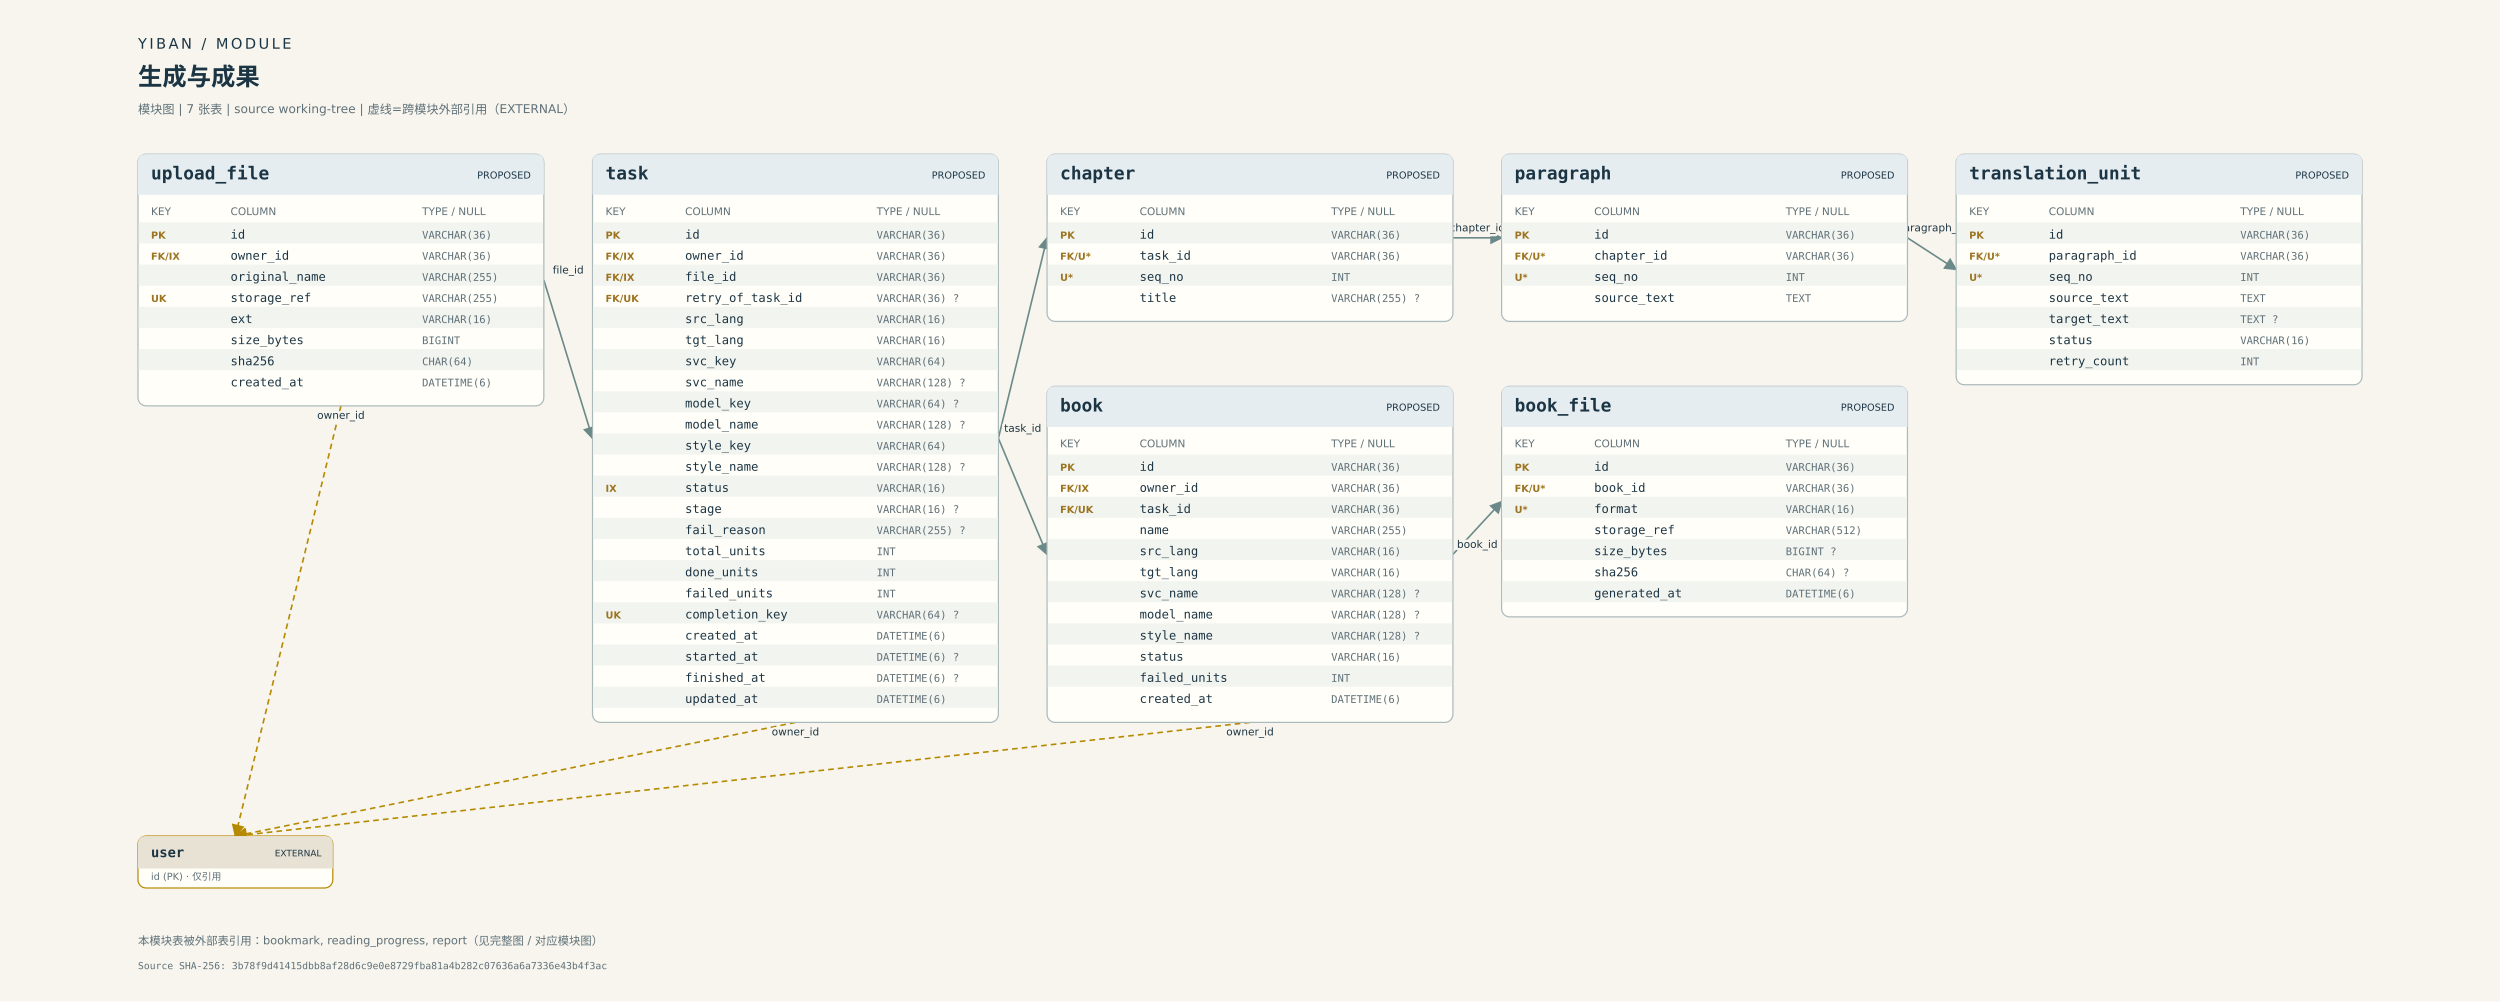
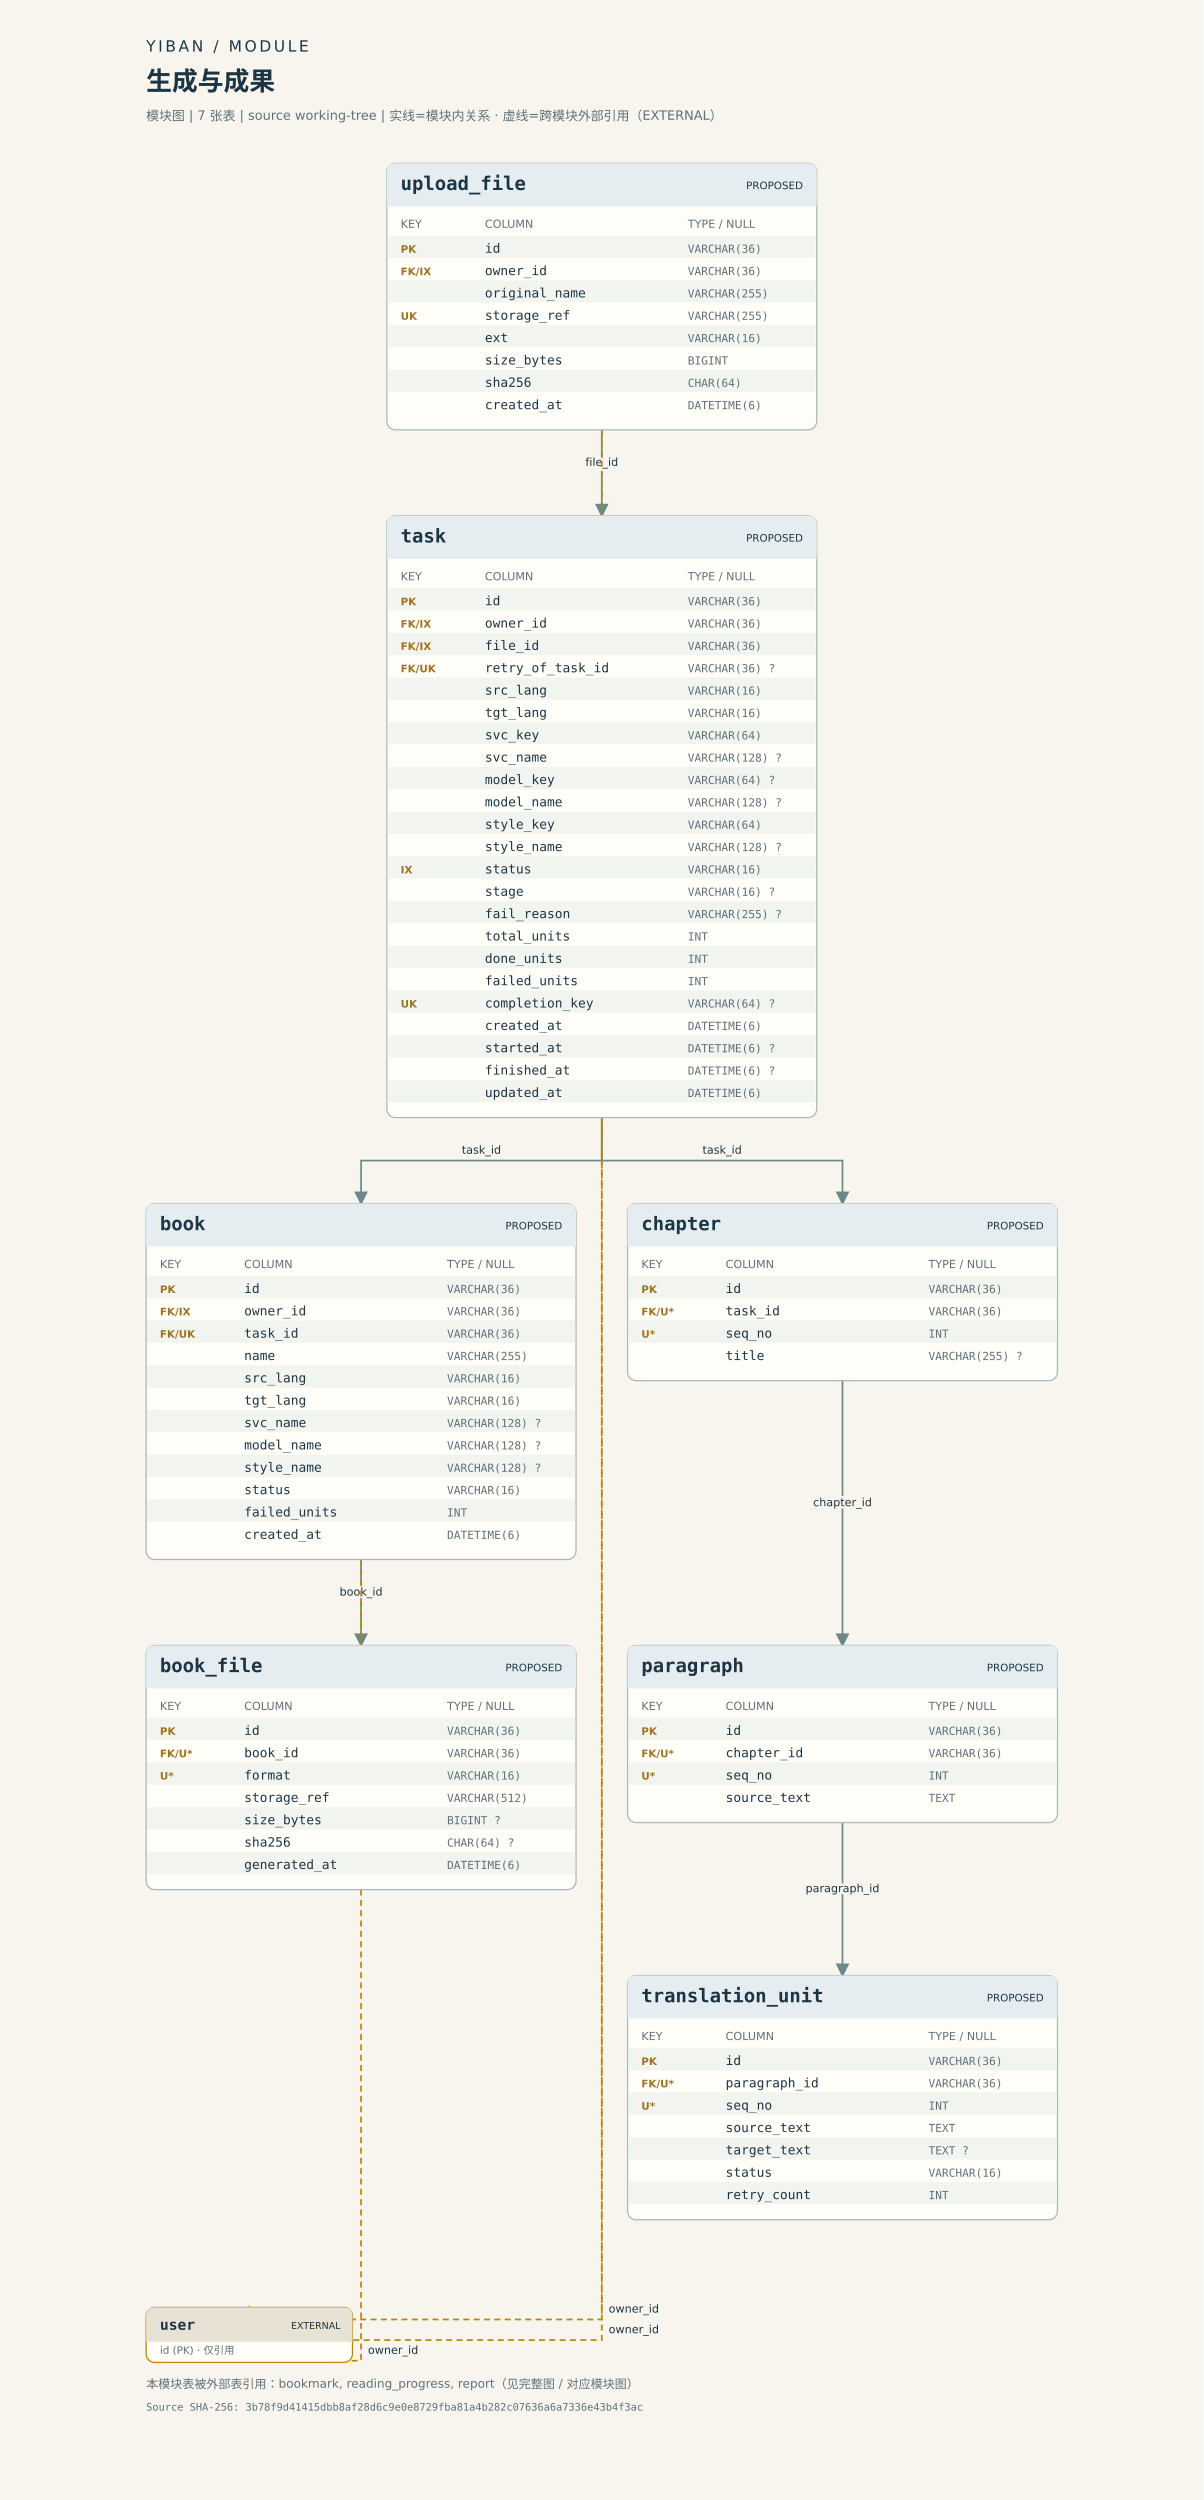
- <svg xmlns="http://www.w3.org/2000/svg" width="3080" height="1234" viewBox="0 0 3080 1234">
+ <svg xmlns="http://www.w3.org/2000/svg" width="1400" height="2908" viewBox="0 0 1400 2908">
  <defs>
    <marker id="arrow" markerWidth="8" markerHeight="8" refX="7" refY="4" orient="auto">
      <path d="M0 0L8 4L0 8Z" fill="#6b8989" />
    </marker>
    <marker id="arrowExt" markerWidth="8" markerHeight="8" refX="7" refY="4" orient="auto">
      <path d="M0 0L8 4L0 8Z" fill="#b58900" />
    </marker>
  </defs>
  <style>text{font-family:DejaVu Sans,Arial,sans-serif;fill:#1c3544}.mono{font-family:DejaVu Sans Mono,monospace}.edge{fill:none;stroke:#6b8989;stroke-width:2;marker-end:url(#arrow)}.ext{fill:none;stroke:#b58900;stroke-width:2;stroke-dasharray:7 5;marker-end:url(#arrowExt)}.edge-label{font-size:13px;paint-order:stroke;stroke:#f7f5ed;stroke-width:6;stroke-linejoin:round}.muted{fill:#5f7078}.key{fill:#9c731f;font-weight:bold}</style>
-   <rect width="3080" height="1234" fill="#f7f5ed" />
+   <rect width="1400" height="2908" fill="#f7f5ed" />
  <text x="170" y="60" font-size="18" letter-spacing="3" fill="#9c731f">YIBAN / MODULE</text>
  <text x="170" y="105" font-size="30" font-weight="bold">生成与成果</text>
-   <text x="170" y="140" font-size="15" class="muted">模块图 | 7 张表 | source working-tree | 虚线=跨模块外部引用（EXTERNAL）</text>
-   <path class="edge" d="M 670 345.0 L 730 540.0" />
-   <text class="edge-label" text-anchor="middle" x="700.0" y="337.0">file_id</text>
-   <path class="edge" d="M 1230 540.0 L 1290 293.0" />
-   <text class="edge-label" text-anchor="middle" x="1260.0" y="532.0">task_id</text>
-   <path class="edge" d="M 1790 293.0 L 1850 293.0" />
-   <text class="edge-label" text-anchor="middle" x="1820.0" y="285.0">chapter_id</text>
-   <path class="edge" d="M 2350 293.0 L 2410 332.0" />
-   <text class="edge-label" text-anchor="middle" x="2380.0" y="285.0">paragraph_id</text>
-   <path class="edge" d="M 1230 540.0 L 1290 683.0" />
-   <text class="edge-label" text-anchor="middle" x="1260.0" y="532.0">task_id</text>
-   <path class="edge" d="M 1790 683.0 L 1850 618.0" />
-   <text class="edge-label" text-anchor="middle" x="1820.0" y="675.0">book_id</text>
-   <path class="ext" d="M 420.0 500 L 290.0 1030" />
-   <text class="edge-label" text-anchor="middle" x="420.0" y="516">owner_id</text>
-   <path class="ext" d="M 980.0 890 L 290.0 1030" />
-   <text class="edge-label" text-anchor="middle" x="980.0" y="906">owner_id</text>
-   <path class="ext" d="M 1540.0 890 L 290.0 1030" />
-   <text class="edge-label" text-anchor="middle" x="1540.0" y="906">owner_id</text>
+   <text x="170" y="140" font-size="15" class="muted">模块图 | 7 张表 | source working-tree | 实线=模块内关系 · 虚线=跨模块外部引用（EXTERNAL）</text>
+   <path class="edge" d="M 700.0 500 L 700.0 550.0 L 700.0 550.0 L 700.0 600" />
+   <text class="edge-label" text-anchor="middle" x="700.0" y="542.0">file_id</text>
+   <path class="edge" d="M 700.0 1300 L 700.0 1350.0 L 980.0 1350.0 L 980.0 1400" />
+   <text class="edge-label" text-anchor="middle" x="840.0" y="1342.0">task_id</text>
+   <path class="edge" d="M 980.0 1606 L 980.0 1760.0 L 980.0 1760.0 L 980.0 1914" />
+   <text class="edge-label" text-anchor="middle" x="980.0" y="1752.0">chapter_id</text>
+   <path class="edge" d="M 980.0 2120 L 980.0 2209.0 L 980.0 2209.0 L 980.0 2298" />
+   <text class="edge-label" text-anchor="middle" x="980.0" y="2201.0">paragraph_id</text>
+   <path class="edge" d="M 700.0 1300 L 700.0 1350.0 L 420.0 1350.0 L 420.0 1400" />
+   <text class="edge-label" text-anchor="middle" x="560.0" y="1342.0">task_id</text>
+   <path class="edge" d="M 420.0 1814 L 420.0 1864.0 L 420.0 1864.0 L 420.0 1914" />
+   <text class="edge-label" text-anchor="middle" x="420.0" y="1856.0">book_id</text>
+   <path class="ext" d="M 700.0 500 L 700.0 2698 L 290.0 2698 L 290.0 2684" />
+   <text class="edge-label" text-anchor="start" x="708.0" y="2690">owner_id</text>
+   <path class="ext" d="M 700.0 1300 L 700.0 2722 L 290.0 2722 L 290.0 2684" />
+   <text class="edge-label" text-anchor="start" x="708.0" y="2714">owner_id</text>
+   <path class="ext" d="M 420.0 1814 L 420.0 2746 L 290.0 2746 L 290.0 2684" />
+   <text class="edge-label" text-anchor="start" x="428.0" y="2738">owner_id</text>
  <g id="table-upload_file">
-     <rect x="170" y="190" width="500" height="310" rx="10" fill="#fffef9" stroke="#aab9bb" stroke-width="1.5" />
-     <path d="M180 190H660Q670 190 670 200V240H170V200Q170 190 180 190Z" fill="#e5edf1" />
-     <text class="mono" x="186" y="221" font-size="22" font-weight="bold">upload_file</text>
-     <text x="654" y="220" text-anchor="end" font-size="12" fill="#41657c">PROPOSED</text>
-     <text x="186" y="265" font-size="13" class="muted">KEY</text>
-     <text x="284" y="265" font-size="13" class="muted">COLUMN</text>
-     <text x="520" y="265" font-size="13" class="muted">TYPE / NULL</text>
-     <rect x="171" y="274" width="498" height="26" fill="#f2f4ef" />
-     <text x="186" y="294" font-size="12" class="key">PK</text>
-     <text x="284" y="294" font-size="15" class="mono">id</text>
-     <text x="520" y="294" font-size="13" class="mono muted">VARCHAR(36)</text>
-     <text x="186" y="320" font-size="12" class="key">FK/IX</text>
-     <text x="284" y="320" font-size="15" class="mono">owner_id</text>
-     <text x="520" y="320" font-size="13" class="mono muted">VARCHAR(36)</text>
-     <rect x="171" y="326" width="498" height="26" fill="#f2f4ef" />
-     <text x="186" y="346" font-size="12" class="key" />
-     <text x="284" y="346" font-size="15" class="mono">original_name</text>
-     <text x="520" y="346" font-size="13" class="mono muted">VARCHAR(255)</text>
-     <text x="186" y="372" font-size="12" class="key">UK</text>
-     <text x="284" y="372" font-size="15" class="mono">storage_ref</text>
-     <text x="520" y="372" font-size="13" class="mono muted">VARCHAR(255)</text>
-     <rect x="171" y="378" width="498" height="26" fill="#f2f4ef" />
-     <text x="186" y="398" font-size="12" class="key" />
-     <text x="284" y="398" font-size="15" class="mono">ext</text>
-     <text x="520" y="398" font-size="13" class="mono muted">VARCHAR(16)</text>
-     <text x="186" y="424" font-size="12" class="key" />
-     <text x="284" y="424" font-size="15" class="mono">size_bytes</text>
-     <text x="520" y="424" font-size="13" class="mono muted">BIGINT</text>
-     <rect x="171" y="430" width="498" height="26" fill="#f2f4ef" />
-     <text x="186" y="450" font-size="12" class="key" />
-     <text x="284" y="450" font-size="15" class="mono">sha256</text>
-     <text x="520" y="450" font-size="13" class="mono muted">CHAR(64)</text>
-     <text x="186" y="476" font-size="12" class="key" />
-     <text x="284" y="476" font-size="15" class="mono">created_at</text>
-     <text x="520" y="476" font-size="13" class="mono muted">DATETIME(6)</text>
+     <rect x="450.0" y="190" width="500" height="310" rx="10" fill="#fffef9" stroke="#aab9bb" stroke-width="1.5" />
+     <path d="M460.0 190H940.0Q950.0 190 950.0 200V240H450.0V200Q450.0 190 460.0 190Z" fill="#e5edf1" />
+     <text class="mono" x="466.0" y="221" font-size="22" font-weight="bold">upload_file</text>
+     <text x="934.0" y="220" text-anchor="end" font-size="12" fill="#41657c">PROPOSED</text>
+     <text x="466.0" y="265" font-size="13" class="muted">KEY</text>
+     <text x="564.0" y="265" font-size="13" class="muted">COLUMN</text>
+     <text x="800.0" y="265" font-size="13" class="muted">TYPE / NULL</text>
+     <rect x="451.0" y="274" width="498" height="26" fill="#f2f4ef" />
+     <text x="466.0" y="294" font-size="12" class="key">PK</text>
+     <text x="564.0" y="294" font-size="15" class="mono">id</text>
+     <text x="800.0" y="294" font-size="13" class="mono muted">VARCHAR(36)</text>
+     <text x="466.0" y="320" font-size="12" class="key">FK/IX</text>
+     <text x="564.0" y="320" font-size="15" class="mono">owner_id</text>
+     <text x="800.0" y="320" font-size="13" class="mono muted">VARCHAR(36)</text>
+     <rect x="451.0" y="326" width="498" height="26" fill="#f2f4ef" />
+     <text x="466.0" y="346" font-size="12" class="key" />
+     <text x="564.0" y="346" font-size="15" class="mono">original_name</text>
+     <text x="800.0" y="346" font-size="13" class="mono muted">VARCHAR(255)</text>
+     <text x="466.0" y="372" font-size="12" class="key">UK</text>
+     <text x="564.0" y="372" font-size="15" class="mono">storage_ref</text>
+     <text x="800.0" y="372" font-size="13" class="mono muted">VARCHAR(255)</text>
+     <rect x="451.0" y="378" width="498" height="26" fill="#f2f4ef" />
+     <text x="466.0" y="398" font-size="12" class="key" />
+     <text x="564.0" y="398" font-size="15" class="mono">ext</text>
+     <text x="800.0" y="398" font-size="13" class="mono muted">VARCHAR(16)</text>
+     <text x="466.0" y="424" font-size="12" class="key" />
+     <text x="564.0" y="424" font-size="15" class="mono">size_bytes</text>
+     <text x="800.0" y="424" font-size="13" class="mono muted">BIGINT</text>
+     <rect x="451.0" y="430" width="498" height="26" fill="#f2f4ef" />
+     <text x="466.0" y="450" font-size="12" class="key" />
+     <text x="564.0" y="450" font-size="15" class="mono">sha256</text>
+     <text x="800.0" y="450" font-size="13" class="mono muted">CHAR(64)</text>
+     <text x="466.0" y="476" font-size="12" class="key" />
+     <text x="564.0" y="476" font-size="15" class="mono">created_at</text>
+     <text x="800.0" y="476" font-size="13" class="mono muted">DATETIME(6)</text>
  </g>
  <g id="table-task">
-     <rect x="730" y="190" width="500" height="700" rx="10" fill="#fffef9" stroke="#aab9bb" stroke-width="1.5" />
-     <path d="M740 190H1220Q1230 190 1230 200V240H730V200Q730 190 740 190Z" fill="#e5edf1" />
-     <text class="mono" x="746" y="221" font-size="22" font-weight="bold">task</text>
-     <text x="1214" y="220" text-anchor="end" font-size="12" fill="#41657c">PROPOSED</text>
-     <text x="746" y="265" font-size="13" class="muted">KEY</text>
-     <text x="844" y="265" font-size="13" class="muted">COLUMN</text>
-     <text x="1080" y="265" font-size="13" class="muted">TYPE / NULL</text>
-     <rect x="731" y="274" width="498" height="26" fill="#f2f4ef" />
-     <text x="746" y="294" font-size="12" class="key">PK</text>
-     <text x="844" y="294" font-size="15" class="mono">id</text>
-     <text x="1080" y="294" font-size="13" class="mono muted">VARCHAR(36)</text>
-     <text x="746" y="320" font-size="12" class="key">FK/IX</text>
-     <text x="844" y="320" font-size="15" class="mono">owner_id</text>
-     <text x="1080" y="320" font-size="13" class="mono muted">VARCHAR(36)</text>
-     <rect x="731" y="326" width="498" height="26" fill="#f2f4ef" />
-     <text x="746" y="346" font-size="12" class="key">FK/IX</text>
-     <text x="844" y="346" font-size="15" class="mono">file_id</text>
-     <text x="1080" y="346" font-size="13" class="mono muted">VARCHAR(36)</text>
-     <text x="746" y="372" font-size="12" class="key">FK/UK</text>
-     <text x="844" y="372" font-size="15" class="mono">retry_of_task_id</text>
-     <text x="1080" y="372" font-size="13" class="mono muted">VARCHAR(36) ?</text>
-     <rect x="731" y="378" width="498" height="26" fill="#f2f4ef" />
-     <text x="746" y="398" font-size="12" class="key" />
-     <text x="844" y="398" font-size="15" class="mono">src_lang</text>
-     <text x="1080" y="398" font-size="13" class="mono muted">VARCHAR(16)</text>
-     <text x="746" y="424" font-size="12" class="key" />
-     <text x="844" y="424" font-size="15" class="mono">tgt_lang</text>
-     <text x="1080" y="424" font-size="13" class="mono muted">VARCHAR(16)</text>
-     <rect x="731" y="430" width="498" height="26" fill="#f2f4ef" />
-     <text x="746" y="450" font-size="12" class="key" />
-     <text x="844" y="450" font-size="15" class="mono">svc_key</text>
-     <text x="1080" y="450" font-size="13" class="mono muted">VARCHAR(64)</text>
-     <text x="746" y="476" font-size="12" class="key" />
-     <text x="844" y="476" font-size="15" class="mono">svc_name</text>
-     <text x="1080" y="476" font-size="13" class="mono muted">VARCHAR(128) ?</text>
-     <rect x="731" y="482" width="498" height="26" fill="#f2f4ef" />
-     <text x="746" y="502" font-size="12" class="key" />
-     <text x="844" y="502" font-size="15" class="mono">model_key</text>
-     <text x="1080" y="502" font-size="13" class="mono muted">VARCHAR(64) ?</text>
-     <text x="746" y="528" font-size="12" class="key" />
-     <text x="844" y="528" font-size="15" class="mono">model_name</text>
-     <text x="1080" y="528" font-size="13" class="mono muted">VARCHAR(128) ?</text>
-     <rect x="731" y="534" width="498" height="26" fill="#f2f4ef" />
-     <text x="746" y="554" font-size="12" class="key" />
-     <text x="844" y="554" font-size="15" class="mono">style_key</text>
-     <text x="1080" y="554" font-size="13" class="mono muted">VARCHAR(64)</text>
-     <text x="746" y="580" font-size="12" class="key" />
-     <text x="844" y="580" font-size="15" class="mono">style_name</text>
-     <text x="1080" y="580" font-size="13" class="mono muted">VARCHAR(128) ?</text>
-     <rect x="731" y="586" width="498" height="26" fill="#f2f4ef" />
-     <text x="746" y="606" font-size="12" class="key">IX</text>
-     <text x="844" y="606" font-size="15" class="mono">status</text>
-     <text x="1080" y="606" font-size="13" class="mono muted">VARCHAR(16)</text>
-     <text x="746" y="632" font-size="12" class="key" />
-     <text x="844" y="632" font-size="15" class="mono">stage</text>
-     <text x="1080" y="632" font-size="13" class="mono muted">VARCHAR(16) ?</text>
-     <rect x="731" y="638" width="498" height="26" fill="#f2f4ef" />
-     <text x="746" y="658" font-size="12" class="key" />
-     <text x="844" y="658" font-size="15" class="mono">fail_reason</text>
-     <text x="1080" y="658" font-size="13" class="mono muted">VARCHAR(255) ?</text>
-     <text x="746" y="684" font-size="12" class="key" />
-     <text x="844" y="684" font-size="15" class="mono">total_units</text>
-     <text x="1080" y="684" font-size="13" class="mono muted">INT</text>
-     <rect x="731" y="690" width="498" height="26" fill="#f2f4ef" />
-     <text x="746" y="710" font-size="12" class="key" />
-     <text x="844" y="710" font-size="15" class="mono">done_units</text>
-     <text x="1080" y="710" font-size="13" class="mono muted">INT</text>
-     <text x="746" y="736" font-size="12" class="key" />
-     <text x="844" y="736" font-size="15" class="mono">failed_units</text>
-     <text x="1080" y="736" font-size="13" class="mono muted">INT</text>
-     <rect x="731" y="742" width="498" height="26" fill="#f2f4ef" />
-     <text x="746" y="762" font-size="12" class="key">UK</text>
-     <text x="844" y="762" font-size="15" class="mono">completion_key</text>
-     <text x="1080" y="762" font-size="13" class="mono muted">VARCHAR(64) ?</text>
-     <text x="746" y="788" font-size="12" class="key" />
-     <text x="844" y="788" font-size="15" class="mono">created_at</text>
-     <text x="1080" y="788" font-size="13" class="mono muted">DATETIME(6)</text>
-     <rect x="731" y="794" width="498" height="26" fill="#f2f4ef" />
-     <text x="746" y="814" font-size="12" class="key" />
-     <text x="844" y="814" font-size="15" class="mono">started_at</text>
-     <text x="1080" y="814" font-size="13" class="mono muted">DATETIME(6) ?</text>
-     <text x="746" y="840" font-size="12" class="key" />
-     <text x="844" y="840" font-size="15" class="mono">finished_at</text>
-     <text x="1080" y="840" font-size="13" class="mono muted">DATETIME(6) ?</text>
-     <rect x="731" y="846" width="498" height="26" fill="#f2f4ef" />
-     <text x="746" y="866" font-size="12" class="key" />
-     <text x="844" y="866" font-size="15" class="mono">updated_at</text>
-     <text x="1080" y="866" font-size="13" class="mono muted">DATETIME(6)</text>
+     <rect x="450.0" y="600" width="500" height="700" rx="10" fill="#fffef9" stroke="#aab9bb" stroke-width="1.5" />
+     <path d="M460.0 600H940.0Q950.0 600 950.0 610V650H450.0V610Q450.0 600 460.0 600Z" fill="#e5edf1" />
+     <text class="mono" x="466.0" y="631" font-size="22" font-weight="bold">task</text>
+     <text x="934.0" y="630" text-anchor="end" font-size="12" fill="#41657c">PROPOSED</text>
+     <text x="466.0" y="675" font-size="13" class="muted">KEY</text>
+     <text x="564.0" y="675" font-size="13" class="muted">COLUMN</text>
+     <text x="800.0" y="675" font-size="13" class="muted">TYPE / NULL</text>
+     <rect x="451.0" y="684" width="498" height="26" fill="#f2f4ef" />
+     <text x="466.0" y="704" font-size="12" class="key">PK</text>
+     <text x="564.0" y="704" font-size="15" class="mono">id</text>
+     <text x="800.0" y="704" font-size="13" class="mono muted">VARCHAR(36)</text>
+     <text x="466.0" y="730" font-size="12" class="key">FK/IX</text>
+     <text x="564.0" y="730" font-size="15" class="mono">owner_id</text>
+     <text x="800.0" y="730" font-size="13" class="mono muted">VARCHAR(36)</text>
+     <rect x="451.0" y="736" width="498" height="26" fill="#f2f4ef" />
+     <text x="466.0" y="756" font-size="12" class="key">FK/IX</text>
+     <text x="564.0" y="756" font-size="15" class="mono">file_id</text>
+     <text x="800.0" y="756" font-size="13" class="mono muted">VARCHAR(36)</text>
+     <text x="466.0" y="782" font-size="12" class="key">FK/UK</text>
+     <text x="564.0" y="782" font-size="15" class="mono">retry_of_task_id</text>
+     <text x="800.0" y="782" font-size="13" class="mono muted">VARCHAR(36) ?</text>
+     <rect x="451.0" y="788" width="498" height="26" fill="#f2f4ef" />
+     <text x="466.0" y="808" font-size="12" class="key" />
+     <text x="564.0" y="808" font-size="15" class="mono">src_lang</text>
+     <text x="800.0" y="808" font-size="13" class="mono muted">VARCHAR(16)</text>
+     <text x="466.0" y="834" font-size="12" class="key" />
+     <text x="564.0" y="834" font-size="15" class="mono">tgt_lang</text>
+     <text x="800.0" y="834" font-size="13" class="mono muted">VARCHAR(16)</text>
+     <rect x="451.0" y="840" width="498" height="26" fill="#f2f4ef" />
+     <text x="466.0" y="860" font-size="12" class="key" />
+     <text x="564.0" y="860" font-size="15" class="mono">svc_key</text>
+     <text x="800.0" y="860" font-size="13" class="mono muted">VARCHAR(64)</text>
+     <text x="466.0" y="886" font-size="12" class="key" />
+     <text x="564.0" y="886" font-size="15" class="mono">svc_name</text>
+     <text x="800.0" y="886" font-size="13" class="mono muted">VARCHAR(128) ?</text>
+     <rect x="451.0" y="892" width="498" height="26" fill="#f2f4ef" />
+     <text x="466.0" y="912" font-size="12" class="key" />
+     <text x="564.0" y="912" font-size="15" class="mono">model_key</text>
+     <text x="800.0" y="912" font-size="13" class="mono muted">VARCHAR(64) ?</text>
+     <text x="466.0" y="938" font-size="12" class="key" />
+     <text x="564.0" y="938" font-size="15" class="mono">model_name</text>
+     <text x="800.0" y="938" font-size="13" class="mono muted">VARCHAR(128) ?</text>
+     <rect x="451.0" y="944" width="498" height="26" fill="#f2f4ef" />
+     <text x="466.0" y="964" font-size="12" class="key" />
+     <text x="564.0" y="964" font-size="15" class="mono">style_key</text>
+     <text x="800.0" y="964" font-size="13" class="mono muted">VARCHAR(64)</text>
+     <text x="466.0" y="990" font-size="12" class="key" />
+     <text x="564.0" y="990" font-size="15" class="mono">style_name</text>
+     <text x="800.0" y="990" font-size="13" class="mono muted">VARCHAR(128) ?</text>
+     <rect x="451.0" y="996" width="498" height="26" fill="#f2f4ef" />
+     <text x="466.0" y="1016" font-size="12" class="key">IX</text>
+     <text x="564.0" y="1016" font-size="15" class="mono">status</text>
+     <text x="800.0" y="1016" font-size="13" class="mono muted">VARCHAR(16)</text>
+     <text x="466.0" y="1042" font-size="12" class="key" />
+     <text x="564.0" y="1042" font-size="15" class="mono">stage</text>
+     <text x="800.0" y="1042" font-size="13" class="mono muted">VARCHAR(16) ?</text>
+     <rect x="451.0" y="1048" width="498" height="26" fill="#f2f4ef" />
+     <text x="466.0" y="1068" font-size="12" class="key" />
+     <text x="564.0" y="1068" font-size="15" class="mono">fail_reason</text>
+     <text x="800.0" y="1068" font-size="13" class="mono muted">VARCHAR(255) ?</text>
+     <text x="466.0" y="1094" font-size="12" class="key" />
+     <text x="564.0" y="1094" font-size="15" class="mono">total_units</text>
+     <text x="800.0" y="1094" font-size="13" class="mono muted">INT</text>
+     <rect x="451.0" y="1100" width="498" height="26" fill="#f2f4ef" />
+     <text x="466.0" y="1120" font-size="12" class="key" />
+     <text x="564.0" y="1120" font-size="15" class="mono">done_units</text>
+     <text x="800.0" y="1120" font-size="13" class="mono muted">INT</text>
+     <text x="466.0" y="1146" font-size="12" class="key" />
+     <text x="564.0" y="1146" font-size="15" class="mono">failed_units</text>
+     <text x="800.0" y="1146" font-size="13" class="mono muted">INT</text>
+     <rect x="451.0" y="1152" width="498" height="26" fill="#f2f4ef" />
+     <text x="466.0" y="1172" font-size="12" class="key">UK</text>
+     <text x="564.0" y="1172" font-size="15" class="mono">completion_key</text>
+     <text x="800.0" y="1172" font-size="13" class="mono muted">VARCHAR(64) ?</text>
+     <text x="466.0" y="1198" font-size="12" class="key" />
+     <text x="564.0" y="1198" font-size="15" class="mono">created_at</text>
+     <text x="800.0" y="1198" font-size="13" class="mono muted">DATETIME(6)</text>
+     <rect x="451.0" y="1204" width="498" height="26" fill="#f2f4ef" />
+     <text x="466.0" y="1224" font-size="12" class="key" />
+     <text x="564.0" y="1224" font-size="15" class="mono">started_at</text>
+     <text x="800.0" y="1224" font-size="13" class="mono muted">DATETIME(6) ?</text>
+     <text x="466.0" y="1250" font-size="12" class="key" />
+     <text x="564.0" y="1250" font-size="15" class="mono">finished_at</text>
+     <text x="800.0" y="1250" font-size="13" class="mono muted">DATETIME(6) ?</text>
+     <rect x="451.0" y="1256" width="498" height="26" fill="#f2f4ef" />
+     <text x="466.0" y="1276" font-size="12" class="key" />
+     <text x="564.0" y="1276" font-size="15" class="mono">updated_at</text>
+     <text x="800.0" y="1276" font-size="13" class="mono muted">DATETIME(6)</text>
  </g>
  <g id="table-chapter">
-     <rect x="1290" y="190" width="500" height="206" rx="10" fill="#fffef9" stroke="#aab9bb" stroke-width="1.5" />
-     <path d="M1300 190H1780Q1790 190 1790 200V240H1290V200Q1290 190 1300 190Z" fill="#e5edf1" />
-     <text class="mono" x="1306" y="221" font-size="22" font-weight="bold">chapter</text>
-     <text x="1774" y="220" text-anchor="end" font-size="12" fill="#41657c">PROPOSED</text>
-     <text x="1306" y="265" font-size="13" class="muted">KEY</text>
-     <text x="1404" y="265" font-size="13" class="muted">COLUMN</text>
-     <text x="1640" y="265" font-size="13" class="muted">TYPE / NULL</text>
-     <rect x="1291" y="274" width="498" height="26" fill="#f2f4ef" />
-     <text x="1306" y="294" font-size="12" class="key">PK</text>
-     <text x="1404" y="294" font-size="15" class="mono">id</text>
-     <text x="1640" y="294" font-size="13" class="mono muted">VARCHAR(36)</text>
-     <text x="1306" y="320" font-size="12" class="key">FK/U*</text>
-     <text x="1404" y="320" font-size="15" class="mono">task_id</text>
-     <text x="1640" y="320" font-size="13" class="mono muted">VARCHAR(36)</text>
-     <rect x="1291" y="326" width="498" height="26" fill="#f2f4ef" />
-     <text x="1306" y="346" font-size="12" class="key">U*</text>
-     <text x="1404" y="346" font-size="15" class="mono">seq_no</text>
-     <text x="1640" y="346" font-size="13" class="mono muted">INT</text>
-     <text x="1306" y="372" font-size="12" class="key" />
-     <text x="1404" y="372" font-size="15" class="mono">title</text>
-     <text x="1640" y="372" font-size="13" class="mono muted">VARCHAR(255) ?</text>
+     <rect x="730.0" y="1400" width="500" height="206" rx="10" fill="#fffef9" stroke="#aab9bb" stroke-width="1.5" />
+     <path d="M740.0 1400H1220.0Q1230.0 1400 1230.0 1410V1450H730.0V1410Q730.0 1400 740.0 1400Z" fill="#e5edf1" />
+     <text class="mono" x="746.0" y="1431" font-size="22" font-weight="bold">chapter</text>
+     <text x="1214.0" y="1430" text-anchor="end" font-size="12" fill="#41657c">PROPOSED</text>
+     <text x="746.0" y="1475" font-size="13" class="muted">KEY</text>
+     <text x="844.0" y="1475" font-size="13" class="muted">COLUMN</text>
+     <text x="1080.0" y="1475" font-size="13" class="muted">TYPE / NULL</text>
+     <rect x="731.0" y="1484" width="498" height="26" fill="#f2f4ef" />
+     <text x="746.0" y="1504" font-size="12" class="key">PK</text>
+     <text x="844.0" y="1504" font-size="15" class="mono">id</text>
+     <text x="1080.0" y="1504" font-size="13" class="mono muted">VARCHAR(36)</text>
+     <text x="746.0" y="1530" font-size="12" class="key">FK/U*</text>
+     <text x="844.0" y="1530" font-size="15" class="mono">task_id</text>
+     <text x="1080.0" y="1530" font-size="13" class="mono muted">VARCHAR(36)</text>
+     <rect x="731.0" y="1536" width="498" height="26" fill="#f2f4ef" />
+     <text x="746.0" y="1556" font-size="12" class="key">U*</text>
+     <text x="844.0" y="1556" font-size="15" class="mono">seq_no</text>
+     <text x="1080.0" y="1556" font-size="13" class="mono muted">INT</text>
+     <text x="746.0" y="1582" font-size="12" class="key" />
+     <text x="844.0" y="1582" font-size="15" class="mono">title</text>
+     <text x="1080.0" y="1582" font-size="13" class="mono muted">VARCHAR(255) ?</text>
  </g>
  <g id="table-paragraph">
-     <rect x="1850" y="190" width="500" height="206" rx="10" fill="#fffef9" stroke="#aab9bb" stroke-width="1.5" />
-     <path d="M1860 190H2340Q2350 190 2350 200V240H1850V200Q1850 190 1860 190Z" fill="#e5edf1" />
-     <text class="mono" x="1866" y="221" font-size="22" font-weight="bold">paragraph</text>
-     <text x="2334" y="220" text-anchor="end" font-size="12" fill="#41657c">PROPOSED</text>
-     <text x="1866" y="265" font-size="13" class="muted">KEY</text>
-     <text x="1964" y="265" font-size="13" class="muted">COLUMN</text>
-     <text x="2200" y="265" font-size="13" class="muted">TYPE / NULL</text>
-     <rect x="1851" y="274" width="498" height="26" fill="#f2f4ef" />
-     <text x="1866" y="294" font-size="12" class="key">PK</text>
-     <text x="1964" y="294" font-size="15" class="mono">id</text>
-     <text x="2200" y="294" font-size="13" class="mono muted">VARCHAR(36)</text>
-     <text x="1866" y="320" font-size="12" class="key">FK/U*</text>
-     <text x="1964" y="320" font-size="15" class="mono">chapter_id</text>
-     <text x="2200" y="320" font-size="13" class="mono muted">VARCHAR(36)</text>
-     <rect x="1851" y="326" width="498" height="26" fill="#f2f4ef" />
-     <text x="1866" y="346" font-size="12" class="key">U*</text>
-     <text x="1964" y="346" font-size="15" class="mono">seq_no</text>
-     <text x="2200" y="346" font-size="13" class="mono muted">INT</text>
-     <text x="1866" y="372" font-size="12" class="key" />
-     <text x="1964" y="372" font-size="15" class="mono">source_text</text>
-     <text x="2200" y="372" font-size="13" class="mono muted">TEXT</text>
+     <rect x="730.0" y="1914" width="500" height="206" rx="10" fill="#fffef9" stroke="#aab9bb" stroke-width="1.5" />
+     <path d="M740.0 1914H1220.0Q1230.0 1914 1230.0 1924V1964H730.0V1924Q730.0 1914 740.0 1914Z" fill="#e5edf1" />
+     <text class="mono" x="746.0" y="1945" font-size="22" font-weight="bold">paragraph</text>
+     <text x="1214.0" y="1944" text-anchor="end" font-size="12" fill="#41657c">PROPOSED</text>
+     <text x="746.0" y="1989" font-size="13" class="muted">KEY</text>
+     <text x="844.0" y="1989" font-size="13" class="muted">COLUMN</text>
+     <text x="1080.0" y="1989" font-size="13" class="muted">TYPE / NULL</text>
+     <rect x="731.0" y="1998" width="498" height="26" fill="#f2f4ef" />
+     <text x="746.0" y="2018" font-size="12" class="key">PK</text>
+     <text x="844.0" y="2018" font-size="15" class="mono">id</text>
+     <text x="1080.0" y="2018" font-size="13" class="mono muted">VARCHAR(36)</text>
+     <text x="746.0" y="2044" font-size="12" class="key">FK/U*</text>
+     <text x="844.0" y="2044" font-size="15" class="mono">chapter_id</text>
+     <text x="1080.0" y="2044" font-size="13" class="mono muted">VARCHAR(36)</text>
+     <rect x="731.0" y="2050" width="498" height="26" fill="#f2f4ef" />
+     <text x="746.0" y="2070" font-size="12" class="key">U*</text>
+     <text x="844.0" y="2070" font-size="15" class="mono">seq_no</text>
+     <text x="1080.0" y="2070" font-size="13" class="mono muted">INT</text>
+     <text x="746.0" y="2096" font-size="12" class="key" />
+     <text x="844.0" y="2096" font-size="15" class="mono">source_text</text>
+     <text x="1080.0" y="2096" font-size="13" class="mono muted">TEXT</text>
  </g>
  <g id="table-translation_unit">
-     <rect x="2410" y="190" width="500" height="284" rx="10" fill="#fffef9" stroke="#aab9bb" stroke-width="1.5" />
-     <path d="M2420 190H2900Q2910 190 2910 200V240H2410V200Q2410 190 2420 190Z" fill="#e5edf1" />
-     <text class="mono" x="2426" y="221" font-size="22" font-weight="bold">translation_unit</text>
-     <text x="2894" y="220" text-anchor="end" font-size="12" fill="#41657c">PROPOSED</text>
-     <text x="2426" y="265" font-size="13" class="muted">KEY</text>
-     <text x="2524" y="265" font-size="13" class="muted">COLUMN</text>
-     <text x="2760" y="265" font-size="13" class="muted">TYPE / NULL</text>
-     <rect x="2411" y="274" width="498" height="26" fill="#f2f4ef" />
-     <text x="2426" y="294" font-size="12" class="key">PK</text>
-     <text x="2524" y="294" font-size="15" class="mono">id</text>
-     <text x="2760" y="294" font-size="13" class="mono muted">VARCHAR(36)</text>
-     <text x="2426" y="320" font-size="12" class="key">FK/U*</text>
-     <text x="2524" y="320" font-size="15" class="mono">paragraph_id</text>
-     <text x="2760" y="320" font-size="13" class="mono muted">VARCHAR(36)</text>
-     <rect x="2411" y="326" width="498" height="26" fill="#f2f4ef" />
-     <text x="2426" y="346" font-size="12" class="key">U*</text>
-     <text x="2524" y="346" font-size="15" class="mono">seq_no</text>
-     <text x="2760" y="346" font-size="13" class="mono muted">INT</text>
-     <text x="2426" y="372" font-size="12" class="key" />
-     <text x="2524" y="372" font-size="15" class="mono">source_text</text>
-     <text x="2760" y="372" font-size="13" class="mono muted">TEXT</text>
-     <rect x="2411" y="378" width="498" height="26" fill="#f2f4ef" />
-     <text x="2426" y="398" font-size="12" class="key" />
-     <text x="2524" y="398" font-size="15" class="mono">target_text</text>
-     <text x="2760" y="398" font-size="13" class="mono muted">TEXT ?</text>
-     <text x="2426" y="424" font-size="12" class="key" />
-     <text x="2524" y="424" font-size="15" class="mono">status</text>
-     <text x="2760" y="424" font-size="13" class="mono muted">VARCHAR(16)</text>
-     <rect x="2411" y="430" width="498" height="26" fill="#f2f4ef" />
-     <text x="2426" y="450" font-size="12" class="key" />
-     <text x="2524" y="450" font-size="15" class="mono">retry_count</text>
-     <text x="2760" y="450" font-size="13" class="mono muted">INT</text>
+     <rect x="730" y="2298" width="500" height="284" rx="10" fill="#fffef9" stroke="#aab9bb" stroke-width="1.5" />
+     <path d="M740 2298H1220Q1230 2298 1230 2308V2348H730V2308Q730 2298 740 2298Z" fill="#e5edf1" />
+     <text class="mono" x="746" y="2329" font-size="22" font-weight="bold">translation_unit</text>
+     <text x="1214" y="2328" text-anchor="end" font-size="12" fill="#41657c">PROPOSED</text>
+     <text x="746" y="2373" font-size="13" class="muted">KEY</text>
+     <text x="844" y="2373" font-size="13" class="muted">COLUMN</text>
+     <text x="1080" y="2373" font-size="13" class="muted">TYPE / NULL</text>
+     <rect x="731" y="2382" width="498" height="26" fill="#f2f4ef" />
+     <text x="746" y="2402" font-size="12" class="key">PK</text>
+     <text x="844" y="2402" font-size="15" class="mono">id</text>
+     <text x="1080" y="2402" font-size="13" class="mono muted">VARCHAR(36)</text>
+     <text x="746" y="2428" font-size="12" class="key">FK/U*</text>
+     <text x="844" y="2428" font-size="15" class="mono">paragraph_id</text>
+     <text x="1080" y="2428" font-size="13" class="mono muted">VARCHAR(36)</text>
+     <rect x="731" y="2434" width="498" height="26" fill="#f2f4ef" />
+     <text x="746" y="2454" font-size="12" class="key">U*</text>
+     <text x="844" y="2454" font-size="15" class="mono">seq_no</text>
+     <text x="1080" y="2454" font-size="13" class="mono muted">INT</text>
+     <text x="746" y="2480" font-size="12" class="key" />
+     <text x="844" y="2480" font-size="15" class="mono">source_text</text>
+     <text x="1080" y="2480" font-size="13" class="mono muted">TEXT</text>
+     <rect x="731" y="2486" width="498" height="26" fill="#f2f4ef" />
+     <text x="746" y="2506" font-size="12" class="key" />
+     <text x="844" y="2506" font-size="15" class="mono">target_text</text>
+     <text x="1080" y="2506" font-size="13" class="mono muted">TEXT ?</text>
+     <text x="746" y="2532" font-size="12" class="key" />
+     <text x="844" y="2532" font-size="15" class="mono">status</text>
+     <text x="1080" y="2532" font-size="13" class="mono muted">VARCHAR(16)</text>
+     <rect x="731" y="2538" width="498" height="26" fill="#f2f4ef" />
+     <text x="746" y="2558" font-size="12" class="key" />
+     <text x="844" y="2558" font-size="15" class="mono">retry_count</text>
+     <text x="1080" y="2558" font-size="13" class="mono muted">INT</text>
  </g>
  <g id="table-book">
-     <rect x="1290" y="476" width="500" height="414" rx="10" fill="#fffef9" stroke="#aab9bb" stroke-width="1.5" />
-     <path d="M1300 476H1780Q1790 476 1790 486V526H1290V486Q1290 476 1300 476Z" fill="#e5edf1" />
-     <text class="mono" x="1306" y="507" font-size="22" font-weight="bold">book</text>
-     <text x="1774" y="506" text-anchor="end" font-size="12" fill="#41657c">PROPOSED</text>
-     <text x="1306" y="551" font-size="13" class="muted">KEY</text>
-     <text x="1404" y="551" font-size="13" class="muted">COLUMN</text>
-     <text x="1640" y="551" font-size="13" class="muted">TYPE / NULL</text>
-     <rect x="1291" y="560" width="498" height="26" fill="#f2f4ef" />
-     <text x="1306" y="580" font-size="12" class="key">PK</text>
-     <text x="1404" y="580" font-size="15" class="mono">id</text>
-     <text x="1640" y="580" font-size="13" class="mono muted">VARCHAR(36)</text>
-     <text x="1306" y="606" font-size="12" class="key">FK/IX</text>
-     <text x="1404" y="606" font-size="15" class="mono">owner_id</text>
-     <text x="1640" y="606" font-size="13" class="mono muted">VARCHAR(36)</text>
-     <rect x="1291" y="612" width="498" height="26" fill="#f2f4ef" />
-     <text x="1306" y="632" font-size="12" class="key">FK/UK</text>
-     <text x="1404" y="632" font-size="15" class="mono">task_id</text>
-     <text x="1640" y="632" font-size="13" class="mono muted">VARCHAR(36)</text>
-     <text x="1306" y="658" font-size="12" class="key" />
-     <text x="1404" y="658" font-size="15" class="mono">name</text>
-     <text x="1640" y="658" font-size="13" class="mono muted">VARCHAR(255)</text>
-     <rect x="1291" y="664" width="498" height="26" fill="#f2f4ef" />
-     <text x="1306" y="684" font-size="12" class="key" />
-     <text x="1404" y="684" font-size="15" class="mono">src_lang</text>
-     <text x="1640" y="684" font-size="13" class="mono muted">VARCHAR(16)</text>
-     <text x="1306" y="710" font-size="12" class="key" />
-     <text x="1404" y="710" font-size="15" class="mono">tgt_lang</text>
-     <text x="1640" y="710" font-size="13" class="mono muted">VARCHAR(16)</text>
-     <rect x="1291" y="716" width="498" height="26" fill="#f2f4ef" />
-     <text x="1306" y="736" font-size="12" class="key" />
-     <text x="1404" y="736" font-size="15" class="mono">svc_name</text>
-     <text x="1640" y="736" font-size="13" class="mono muted">VARCHAR(128) ?</text>
-     <text x="1306" y="762" font-size="12" class="key" />
-     <text x="1404" y="762" font-size="15" class="mono">model_name</text>
-     <text x="1640" y="762" font-size="13" class="mono muted">VARCHAR(128) ?</text>
-     <rect x="1291" y="768" width="498" height="26" fill="#f2f4ef" />
-     <text x="1306" y="788" font-size="12" class="key" />
-     <text x="1404" y="788" font-size="15" class="mono">style_name</text>
-     <text x="1640" y="788" font-size="13" class="mono muted">VARCHAR(128) ?</text>
-     <text x="1306" y="814" font-size="12" class="key" />
-     <text x="1404" y="814" font-size="15" class="mono">status</text>
-     <text x="1640" y="814" font-size="13" class="mono muted">VARCHAR(16)</text>
-     <rect x="1291" y="820" width="498" height="26" fill="#f2f4ef" />
-     <text x="1306" y="840" font-size="12" class="key" />
-     <text x="1404" y="840" font-size="15" class="mono">failed_units</text>
-     <text x="1640" y="840" font-size="13" class="mono muted">INT</text>
-     <text x="1306" y="866" font-size="12" class="key" />
-     <text x="1404" y="866" font-size="15" class="mono">created_at</text>
-     <text x="1640" y="866" font-size="13" class="mono muted">DATETIME(6)</text>
+     <rect x="170.0" y="1400" width="500" height="414" rx="10" fill="#fffef9" stroke="#aab9bb" stroke-width="1.5" />
+     <path d="M180.0 1400H660.0Q670.0 1400 670.0 1410V1450H170.0V1410Q170.0 1400 180.0 1400Z" fill="#e5edf1" />
+     <text class="mono" x="186.0" y="1431" font-size="22" font-weight="bold">book</text>
+     <text x="654.0" y="1430" text-anchor="end" font-size="12" fill="#41657c">PROPOSED</text>
+     <text x="186.0" y="1475" font-size="13" class="muted">KEY</text>
+     <text x="284.0" y="1475" font-size="13" class="muted">COLUMN</text>
+     <text x="520.0" y="1475" font-size="13" class="muted">TYPE / NULL</text>
+     <rect x="171.0" y="1484" width="498" height="26" fill="#f2f4ef" />
+     <text x="186.0" y="1504" font-size="12" class="key">PK</text>
+     <text x="284.0" y="1504" font-size="15" class="mono">id</text>
+     <text x="520.0" y="1504" font-size="13" class="mono muted">VARCHAR(36)</text>
+     <text x="186.0" y="1530" font-size="12" class="key">FK/IX</text>
+     <text x="284.0" y="1530" font-size="15" class="mono">owner_id</text>
+     <text x="520.0" y="1530" font-size="13" class="mono muted">VARCHAR(36)</text>
+     <rect x="171.0" y="1536" width="498" height="26" fill="#f2f4ef" />
+     <text x="186.0" y="1556" font-size="12" class="key">FK/UK</text>
+     <text x="284.0" y="1556" font-size="15" class="mono">task_id</text>
+     <text x="520.0" y="1556" font-size="13" class="mono muted">VARCHAR(36)</text>
+     <text x="186.0" y="1582" font-size="12" class="key" />
+     <text x="284.0" y="1582" font-size="15" class="mono">name</text>
+     <text x="520.0" y="1582" font-size="13" class="mono muted">VARCHAR(255)</text>
+     <rect x="171.0" y="1588" width="498" height="26" fill="#f2f4ef" />
+     <text x="186.0" y="1608" font-size="12" class="key" />
+     <text x="284.0" y="1608" font-size="15" class="mono">src_lang</text>
+     <text x="520.0" y="1608" font-size="13" class="mono muted">VARCHAR(16)</text>
+     <text x="186.0" y="1634" font-size="12" class="key" />
+     <text x="284.0" y="1634" font-size="15" class="mono">tgt_lang</text>
+     <text x="520.0" y="1634" font-size="13" class="mono muted">VARCHAR(16)</text>
+     <rect x="171.0" y="1640" width="498" height="26" fill="#f2f4ef" />
+     <text x="186.0" y="1660" font-size="12" class="key" />
+     <text x="284.0" y="1660" font-size="15" class="mono">svc_name</text>
+     <text x="520.0" y="1660" font-size="13" class="mono muted">VARCHAR(128) ?</text>
+     <text x="186.0" y="1686" font-size="12" class="key" />
+     <text x="284.0" y="1686" font-size="15" class="mono">model_name</text>
+     <text x="520.0" y="1686" font-size="13" class="mono muted">VARCHAR(128) ?</text>
+     <rect x="171.0" y="1692" width="498" height="26" fill="#f2f4ef" />
+     <text x="186.0" y="1712" font-size="12" class="key" />
+     <text x="284.0" y="1712" font-size="15" class="mono">style_name</text>
+     <text x="520.0" y="1712" font-size="13" class="mono muted">VARCHAR(128) ?</text>
+     <text x="186.0" y="1738" font-size="12" class="key" />
+     <text x="284.0" y="1738" font-size="15" class="mono">status</text>
+     <text x="520.0" y="1738" font-size="13" class="mono muted">VARCHAR(16)</text>
+     <rect x="171.0" y="1744" width="498" height="26" fill="#f2f4ef" />
+     <text x="186.0" y="1764" font-size="12" class="key" />
+     <text x="284.0" y="1764" font-size="15" class="mono">failed_units</text>
+     <text x="520.0" y="1764" font-size="13" class="mono muted">INT</text>
+     <text x="186.0" y="1790" font-size="12" class="key" />
+     <text x="284.0" y="1790" font-size="15" class="mono">created_at</text>
+     <text x="520.0" y="1790" font-size="13" class="mono muted">DATETIME(6)</text>
  </g>
  <g id="table-book_file">
-     <rect x="1850" y="476" width="500" height="284" rx="10" fill="#fffef9" stroke="#aab9bb" stroke-width="1.5" />
-     <path d="M1860 476H2340Q2350 476 2350 486V526H1850V486Q1850 476 1860 476Z" fill="#e5edf1" />
-     <text class="mono" x="1866" y="507" font-size="22" font-weight="bold">book_file</text>
-     <text x="2334" y="506" text-anchor="end" font-size="12" fill="#41657c">PROPOSED</text>
-     <text x="1866" y="551" font-size="13" class="muted">KEY</text>
-     <text x="1964" y="551" font-size="13" class="muted">COLUMN</text>
-     <text x="2200" y="551" font-size="13" class="muted">TYPE / NULL</text>
-     <rect x="1851" y="560" width="498" height="26" fill="#f2f4ef" />
-     <text x="1866" y="580" font-size="12" class="key">PK</text>
-     <text x="1964" y="580" font-size="15" class="mono">id</text>
-     <text x="2200" y="580" font-size="13" class="mono muted">VARCHAR(36)</text>
-     <text x="1866" y="606" font-size="12" class="key">FK/U*</text>
-     <text x="1964" y="606" font-size="15" class="mono">book_id</text>
-     <text x="2200" y="606" font-size="13" class="mono muted">VARCHAR(36)</text>
-     <rect x="1851" y="612" width="498" height="26" fill="#f2f4ef" />
-     <text x="1866" y="632" font-size="12" class="key">U*</text>
-     <text x="1964" y="632" font-size="15" class="mono">format</text>
-     <text x="2200" y="632" font-size="13" class="mono muted">VARCHAR(16)</text>
-     <text x="1866" y="658" font-size="12" class="key" />
-     <text x="1964" y="658" font-size="15" class="mono">storage_ref</text>
-     <text x="2200" y="658" font-size="13" class="mono muted">VARCHAR(512)</text>
-     <rect x="1851" y="664" width="498" height="26" fill="#f2f4ef" />
-     <text x="1866" y="684" font-size="12" class="key" />
-     <text x="1964" y="684" font-size="15" class="mono">size_bytes</text>
-     <text x="2200" y="684" font-size="13" class="mono muted">BIGINT ?</text>
-     <text x="1866" y="710" font-size="12" class="key" />
-     <text x="1964" y="710" font-size="15" class="mono">sha256</text>
-     <text x="2200" y="710" font-size="13" class="mono muted">CHAR(64) ?</text>
-     <rect x="1851" y="716" width="498" height="26" fill="#f2f4ef" />
-     <text x="1866" y="736" font-size="12" class="key" />
-     <text x="1964" y="736" font-size="15" class="mono">generated_at</text>
-     <text x="2200" y="736" font-size="13" class="mono muted">DATETIME(6)</text>
+     <rect x="170" y="1914" width="500" height="284" rx="10" fill="#fffef9" stroke="#aab9bb" stroke-width="1.5" />
+     <path d="M180 1914H660Q670 1914 670 1924V1964H170V1924Q170 1914 180 1914Z" fill="#e5edf1" />
+     <text class="mono" x="186" y="1945" font-size="22" font-weight="bold">book_file</text>
+     <text x="654" y="1944" text-anchor="end" font-size="12" fill="#41657c">PROPOSED</text>
+     <text x="186" y="1989" font-size="13" class="muted">KEY</text>
+     <text x="284" y="1989" font-size="13" class="muted">COLUMN</text>
+     <text x="520" y="1989" font-size="13" class="muted">TYPE / NULL</text>
+     <rect x="171" y="1998" width="498" height="26" fill="#f2f4ef" />
+     <text x="186" y="2018" font-size="12" class="key">PK</text>
+     <text x="284" y="2018" font-size="15" class="mono">id</text>
+     <text x="520" y="2018" font-size="13" class="mono muted">VARCHAR(36)</text>
+     <text x="186" y="2044" font-size="12" class="key">FK/U*</text>
+     <text x="284" y="2044" font-size="15" class="mono">book_id</text>
+     <text x="520" y="2044" font-size="13" class="mono muted">VARCHAR(36)</text>
+     <rect x="171" y="2050" width="498" height="26" fill="#f2f4ef" />
+     <text x="186" y="2070" font-size="12" class="key">U*</text>
+     <text x="284" y="2070" font-size="15" class="mono">format</text>
+     <text x="520" y="2070" font-size="13" class="mono muted">VARCHAR(16)</text>
+     <text x="186" y="2096" font-size="12" class="key" />
+     <text x="284" y="2096" font-size="15" class="mono">storage_ref</text>
+     <text x="520" y="2096" font-size="13" class="mono muted">VARCHAR(512)</text>
+     <rect x="171" y="2102" width="498" height="26" fill="#f2f4ef" />
+     <text x="186" y="2122" font-size="12" class="key" />
+     <text x="284" y="2122" font-size="15" class="mono">size_bytes</text>
+     <text x="520" y="2122" font-size="13" class="mono muted">BIGINT ?</text>
+     <text x="186" y="2148" font-size="12" class="key" />
+     <text x="284" y="2148" font-size="15" class="mono">sha256</text>
+     <text x="520" y="2148" font-size="13" class="mono muted">CHAR(64) ?</text>
+     <rect x="171" y="2154" width="498" height="26" fill="#f2f4ef" />
+     <text x="186" y="2174" font-size="12" class="key" />
+     <text x="284" y="2174" font-size="15" class="mono">generated_at</text>
+     <text x="520" y="2174" font-size="13" class="mono muted">DATETIME(6)</text>
  </g>
  <g id="ext-user">
-     <rect x="170" y="1030" width="240" height="64" rx="10" fill="#fffef9" stroke="#b58900" stroke-width="1.5" />
-     <path d="M180 1030H400Q410 1030 410 1040V1070H170V1040Q170 1030 180 1030Z" fill="#e8e2d4" />
-     <text class="mono" x="186" y="1056" font-size="17" font-weight="bold">user</text>
-     <text x="396" y="1055" text-anchor="end" font-size="11" fill="#8a6d1f">EXTERNAL</text>
-     <text x="186" y="1084" font-size="12" class="muted">id (PK) · 仅引用</text>
-   </g>
-   <text x="170" y="1164" font-size="14" class="muted">本模块表被外部表引用：bookmark, reading_progress, report（见完整图 / 对应模块图）</text>
-   <text x="170" y="1194" font-size="12" class="mono muted">Source SHA-256: 3b78f9d41415dbb8af28d6c9e0e8729fba81a4b282c07636a6a7336e43b4f3ac</text>
+     <rect x="170" y="2684" width="240" height="64" rx="10" fill="#fffef9" stroke="#b58900" stroke-width="1.5" />
+     <path d="M180 2684H400Q410 2684 410 2694V2724H170V2694Q170 2684 180 2684Z" fill="#e8e2d4" />
+     <text class="mono" x="186" y="2710" font-size="17" font-weight="bold">user</text>
+     <text x="396" y="2709" text-anchor="end" font-size="11" fill="#8a6d1f">EXTERNAL</text>
+     <text x="186" y="2738" font-size="12" class="muted">id (PK) · 仅引用</text>
+   </g>
+   <text x="170" y="2778" font-size="14" class="muted">本模块表被外部表引用：bookmark, reading_progress, report（见完整图 / 对应模块图）</text>
+   <text x="170" y="2804" font-size="12" class="mono muted">Source SHA-256: 3b78f9d41415dbb8af28d6c9e0e8729fba81a4b282c07636a6a7336e43b4f3ac</text>
</svg>
